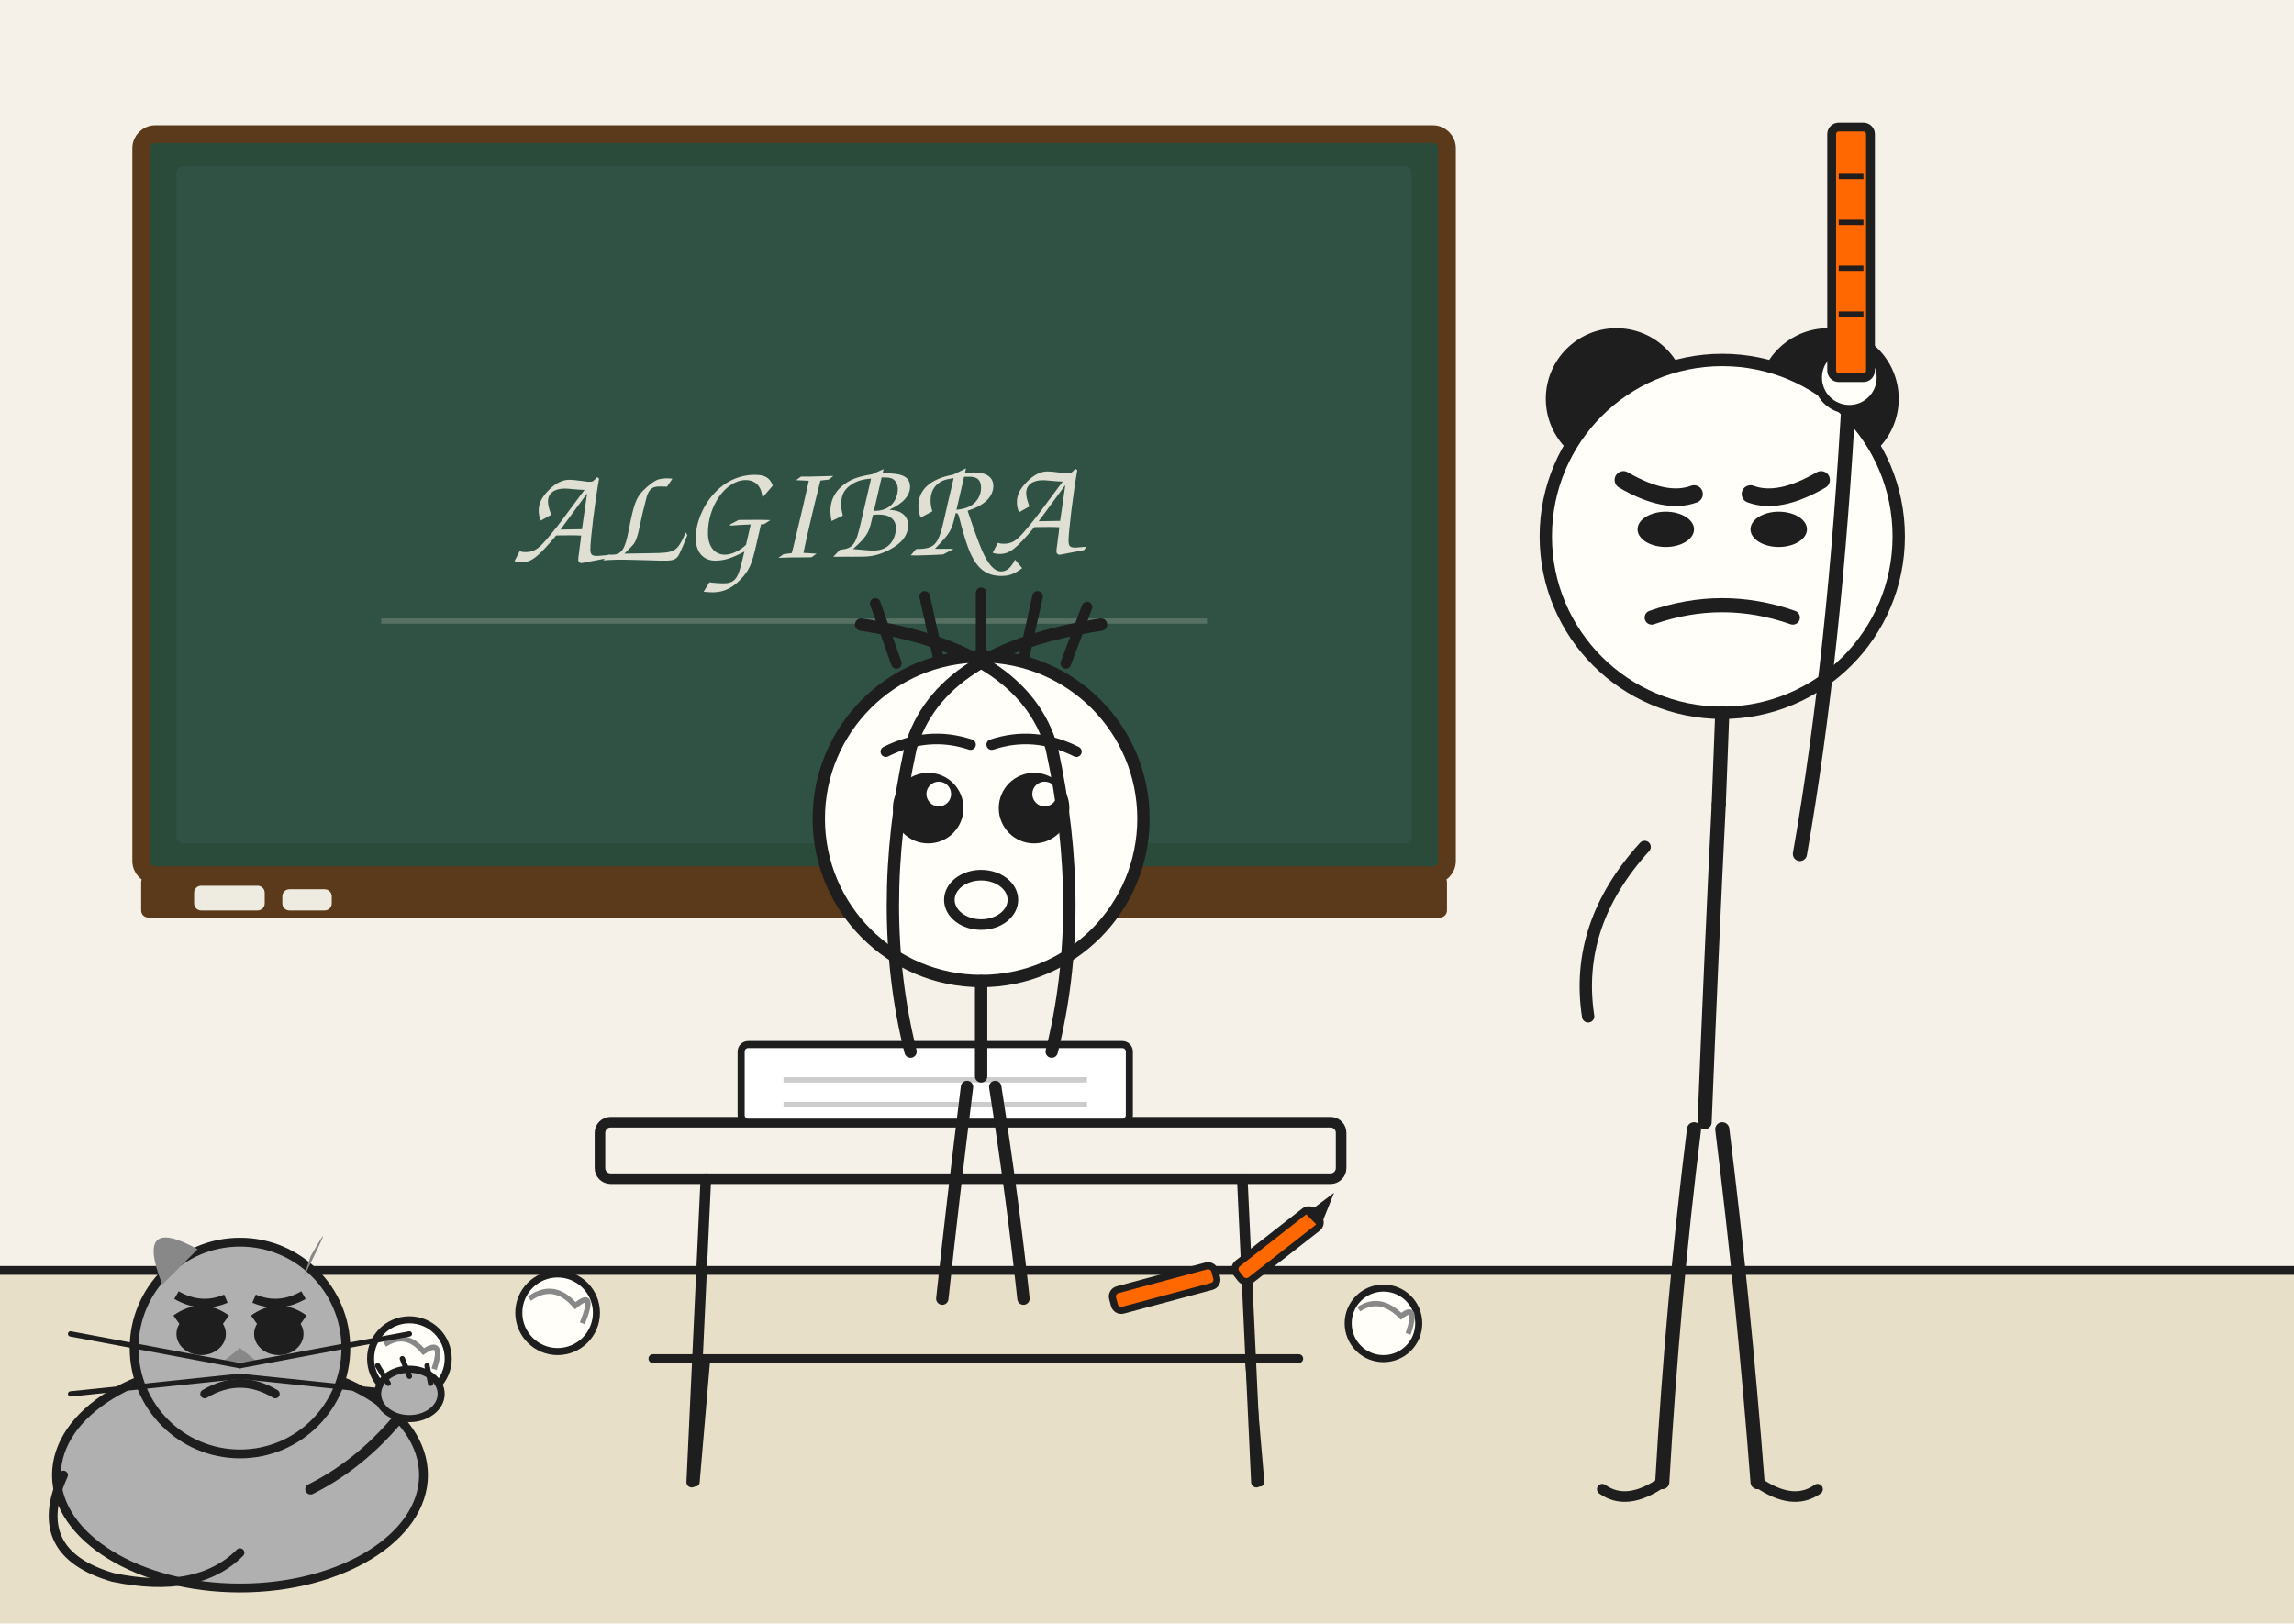
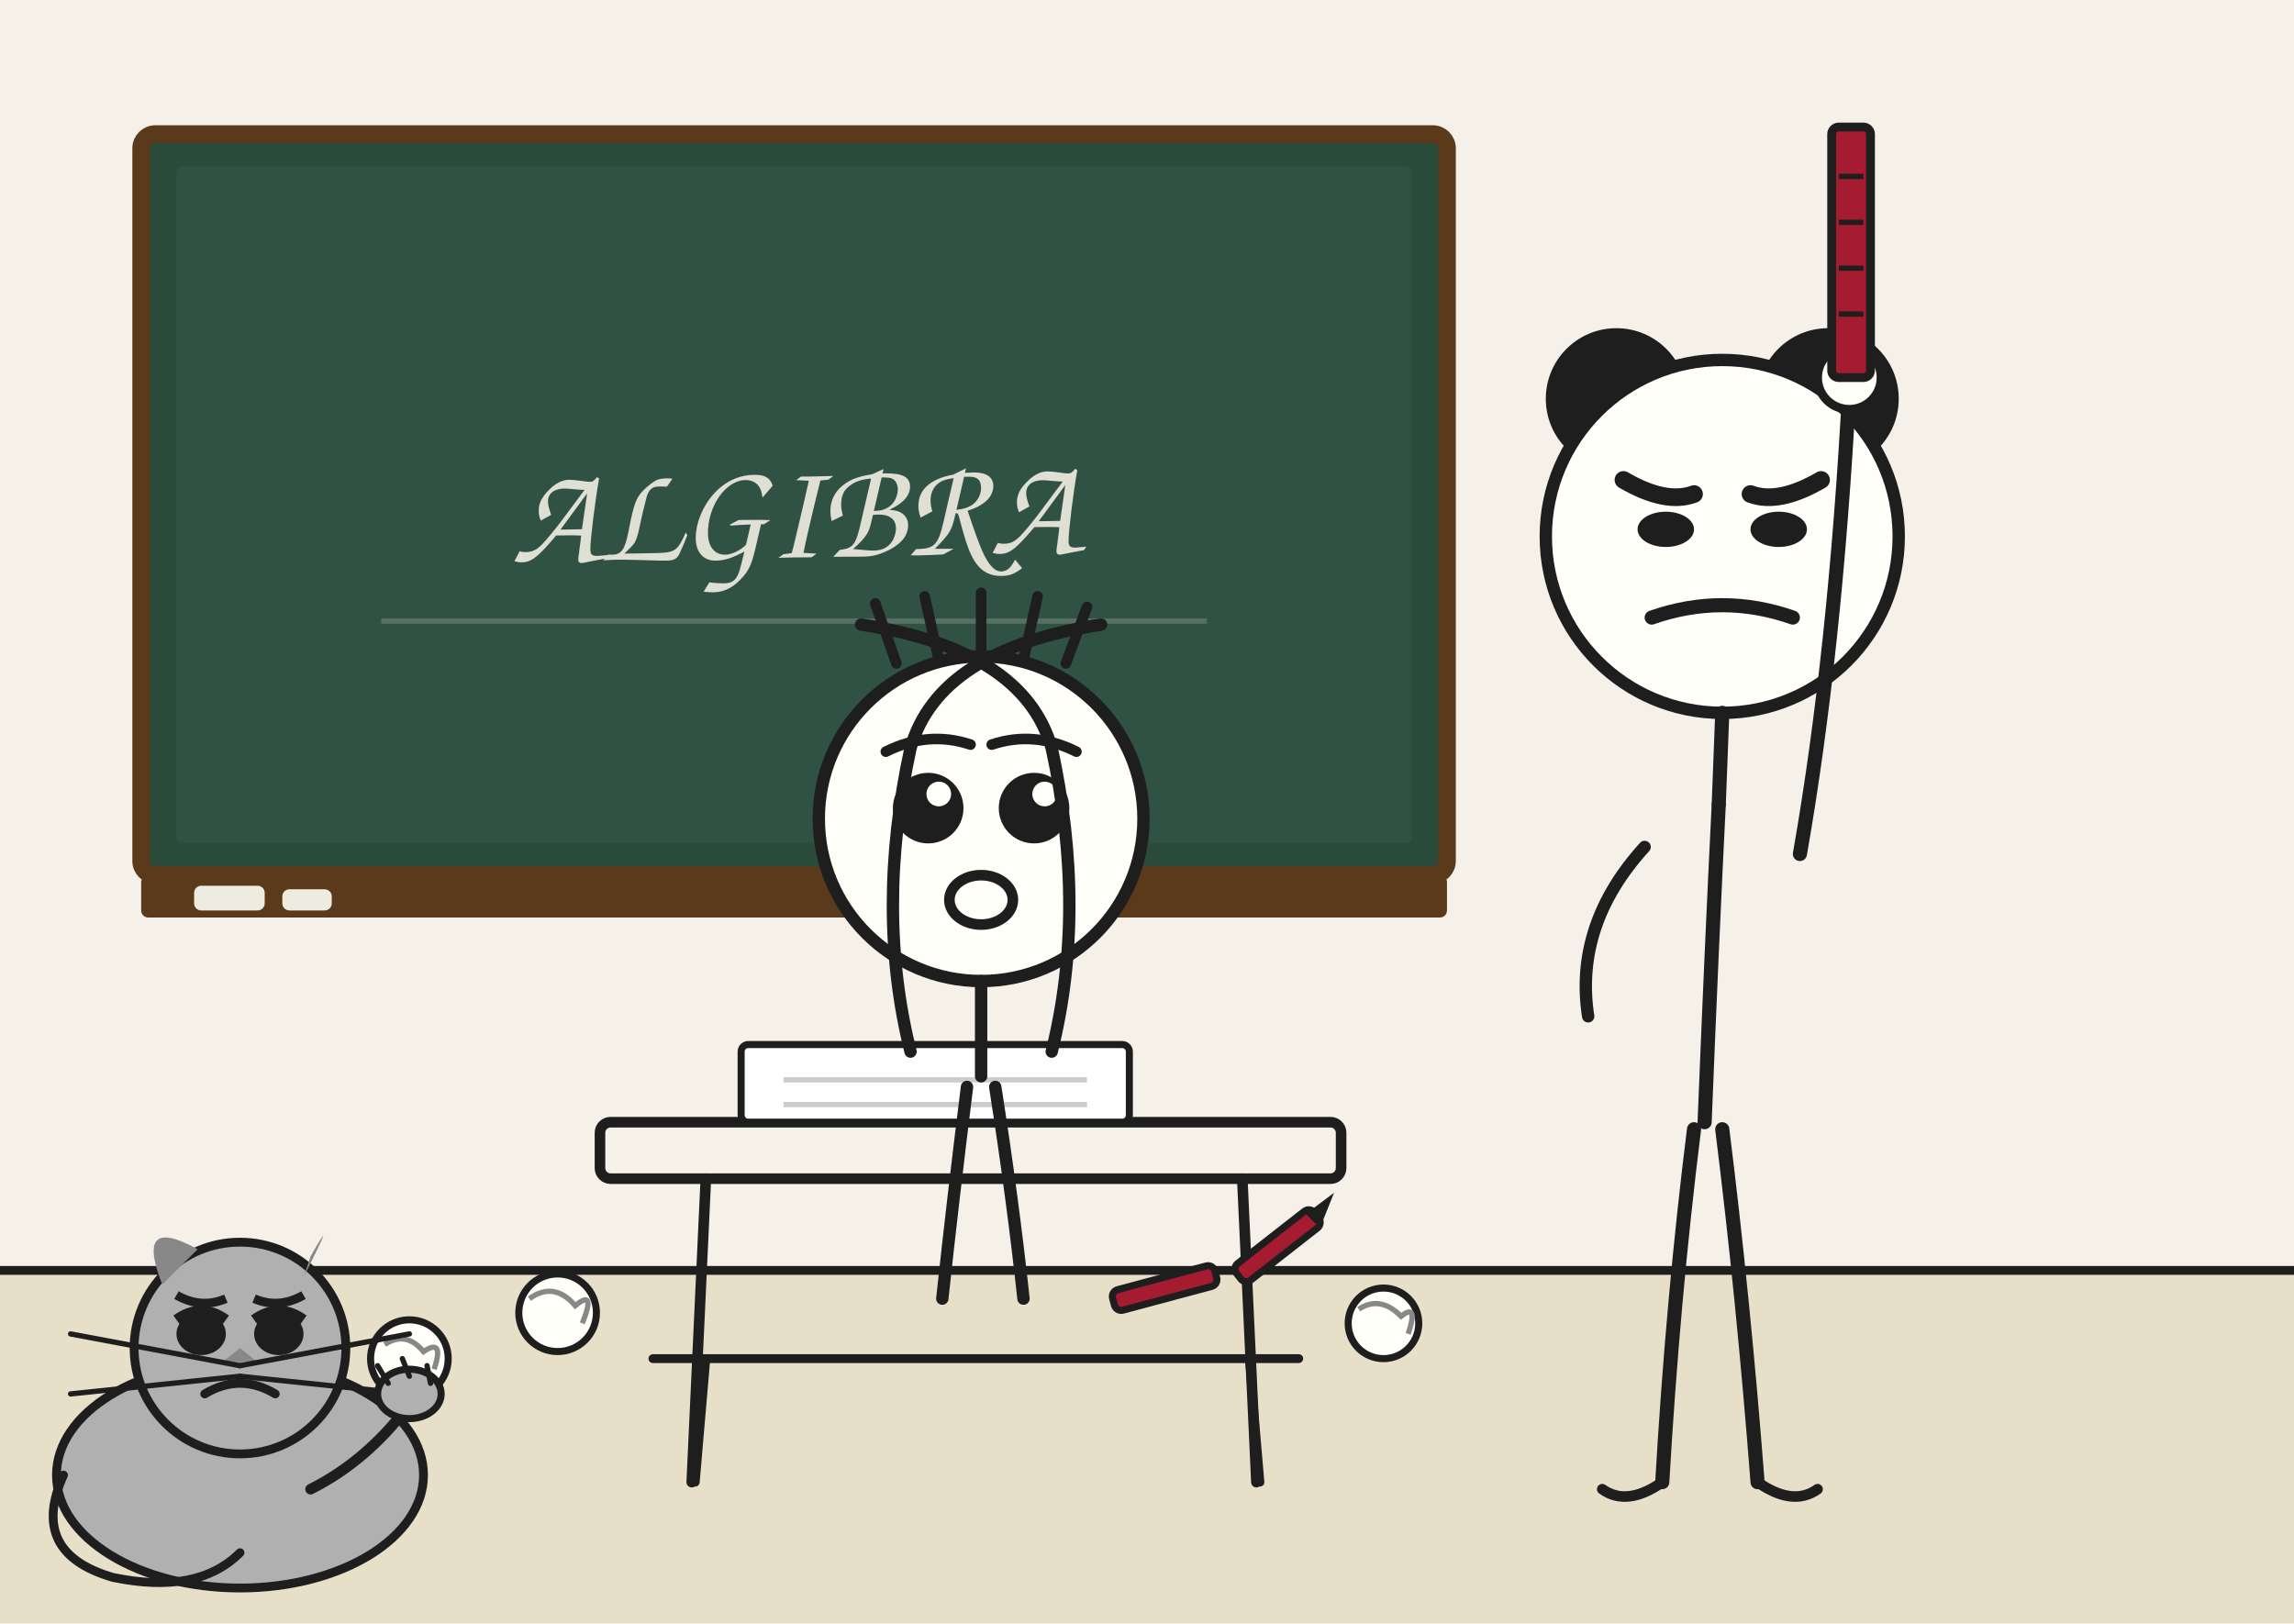
<svg xmlns="http://www.w3.org/2000/svg" viewBox="0 0 650 460" width="650" height="460">
  <rect width="650" height="460" fill="#FFFEF9" />
  <rect width="650" height="360" fill="#F5F0E8" />
  <rect y="360" width="650" height="100" fill="#E8DFC8" />
  <line x1="0" y1="360" x2="650" y2="360" stroke="#1E1E1E" stroke-width="2.5" />
  <rect x="40" y="38" width="370" height="210" rx="4" fill="#2A4A3A" stroke="#5A3A1A" stroke-width="5" />
  <rect x="50" y="47" width="350" height="192" rx="2" fill="#2F5244" />
  <rect x="40" y="248" width="370" height="12" rx="2" fill="#5A3A1A" />
  <rect x="55" y="251" width="20" height="7" rx="2" fill="#EEEBE0" />
  <rect x="80" y="252" width="14" height="6" rx="2" fill="#EEEBE0" />
  <text x="225" y="158" font-family="'Comic Sans MS', 'Segoe Print', cursive" font-size="40" fill="#EEEBE0" text-anchor="middle" opacity="0.92" transform="rotate(-1,225,158)">ALGIBRA</text>
  <line x1="108" y1="176" x2="342" y2="176" stroke="#EEEBE0" stroke-width="1.5" opacity="0.2" />
  <circle cx="458" cy="113" r="20" fill="#1E1E1E" />
  <circle cx="518" cy="113" r="20" fill="#1E1E1E" />
  <circle cx="488" cy="152" r="50" fill="#FFFEF9" stroke="#1E1E1E" stroke-width="3.5" />
  <ellipse cx="472" cy="150" rx="8" ry="5" fill="#1E1E1E" />
  <ellipse cx="504" cy="150" rx="8" ry="5" fill="#1E1E1E" />
  <path d="M460 136 Q472 143 480 140" stroke="#1E1E1E" stroke-width="5" fill="none" stroke-linecap="round" />
  <path d="M496 140 Q504 143 516 136" stroke="#1E1E1E" stroke-width="5" fill="none" stroke-linecap="round" />
  <path d="M468 175 Q488 168 508 175" stroke="#1E1E1E" stroke-width="4" fill="none" stroke-linecap="round" />
  <line x1="488" y1="202" x2="487" y2="228" stroke="#1E1E1E" stroke-width="4" stroke-linecap="round" />
  <path d="M487 228 Q485 268 483 318" stroke="#1E1E1E" stroke-width="4" fill="none" stroke-linecap="round" />
  <path d="M510 242 Q520 185 524 110" stroke="#1E1E1E" stroke-width="4" fill="none" stroke-linecap="round" />
  <circle cx="524" cy="107" r="9" fill="#FFFEF9" stroke="#1E1E1E" stroke-width="2.5" />
-   <rect x="519" y="36" width="11" height="71" rx="2" fill="#FF6700" stroke="#1E1E1E" stroke-width="2.5" />
+   <rect x="519" y="36" width="11" height="71" rx="2" fill="#A51C30" stroke="#1E1E1E" stroke-width="2.5" />
  <line x1="521" y1="50" x2="528" y2="50" stroke="#1E1E1E" stroke-width="1.5" />
  <line x1="521" y1="63" x2="528" y2="63" stroke="#1E1E1E" stroke-width="1.5" />
  <line x1="521" y1="76" x2="528" y2="76" stroke="#1E1E1E" stroke-width="1.5" />
  <line x1="521" y1="89" x2="528" y2="89" stroke="#1E1E1E" stroke-width="1.5" />
  <path d="M466 240 Q446 262 450 288" stroke="#1E1E1E" stroke-width="3.5" fill="none" stroke-linecap="round" />
  <path d="M480 320 Q474 368 471 420" stroke="#1E1E1E" stroke-width="4" fill="none" stroke-linecap="round" />
  <path d="M488 320 Q494 368 498 420" stroke="#1E1E1E" stroke-width="4" fill="none" stroke-linecap="round" />
  <path d="M471 420 Q461 427 454 422" stroke="#1E1E1E" stroke-width="3" fill="none" stroke-linecap="round" />
  <path d="M498 420 Q508 427 515 422" stroke="#1E1E1E" stroke-width="3" fill="none" stroke-linecap="round" />
  <rect x="170" y="318" width="210" height="16" rx="3" fill="none" stroke="#1E1E1E" stroke-width="3" />
  <line x1="200" y1="334" x2="196" y2="420" stroke="#1E1E1E" stroke-width="3" stroke-linecap="round" />
  <line x1="352" y1="334" x2="356" y2="420" stroke="#1E1E1E" stroke-width="3" stroke-linecap="round" />
  <line x1="185" y1="385" x2="368" y2="385" stroke="#1E1E1E" stroke-width="2.5" stroke-linecap="round" />
  <line x1="200" y1="385" x2="197" y2="420" stroke="#1E1E1E" stroke-width="2.5" stroke-linecap="round" />
  <line x1="354" y1="385" x2="357" y2="420" stroke="#1E1E1E" stroke-width="2.5" stroke-linecap="round" />
  <rect x="210" y="296" width="110" height="22" rx="2" fill="#fff" stroke="#1E1E1E" stroke-width="2" />
  <line x1="222" y1="306" x2="308" y2="306" stroke="#ccc" stroke-width="1.5" />
  <line x1="222" y1="313" x2="308" y2="313" stroke="#ccc" stroke-width="1.5" />
  <circle cx="278" cy="232" r="46" fill="#FFFEF9" stroke="#1E1E1E" stroke-width="3.5" />
  <line x1="254" y1="188" x2="248" y2="171" stroke="#1E1E1E" stroke-width="3" stroke-linecap="round" />
  <line x1="266" y1="187" x2="262" y2="169" stroke="#1E1E1E" stroke-width="3" stroke-linecap="round" />
  <line x1="278" y1="186" x2="278" y2="168" stroke="#1E1E1E" stroke-width="3" stroke-linecap="round" />
  <line x1="290" y1="187" x2="294" y2="169" stroke="#1E1E1E" stroke-width="3" stroke-linecap="round" />
  <line x1="302" y1="188" x2="308" y2="172" stroke="#1E1E1E" stroke-width="3" stroke-linecap="round" />
  <ellipse cx="263" cy="229" rx="10" ry="10" fill="#1E1E1E" />
  <ellipse cx="293" cy="229" rx="10" ry="10" fill="#1E1E1E" />
  <circle cx="266" cy="225" r="3.5" fill="#FFFEF9" />
  <circle cx="296" cy="225" r="3.5" fill="#FFFEF9" />
  <path d="M251 213 Q263 207 275 211" stroke="#1E1E1E" stroke-width="3" fill="none" stroke-linecap="round" />
  <path d="M281 211 Q293 207 305 213" stroke="#1E1E1E" stroke-width="3" fill="none" stroke-linecap="round" />
  <ellipse cx="278" cy="255" rx="9" ry="7" fill="none" stroke="#1E1E1E" stroke-width="3" />
  <line x1="278" y1="278" x2="278" y2="305" stroke="#1E1E1E" stroke-width="3.5" stroke-linecap="round" />
  <path d="M258 298 Q248 258 258 212 Q266 184 312 177" stroke="#1E1E1E" stroke-width="3.5" fill="none" stroke-linecap="round" />
  <path d="M298 298 Q308 258 298 212 Q290 184 244 177" stroke="#1E1E1E" stroke-width="3.5" fill="none" stroke-linecap="round" />
  <path d="M274 308 Q270 340 267 368" stroke="#1E1E1E" stroke-width="3.5" fill="none" stroke-linecap="round" />
  <path d="M282 308 Q287 340 290 368" stroke="#1E1E1E" stroke-width="3.5" fill="none" stroke-linecap="round" />
  <circle cx="158" cy="372" r="11" fill="#FFFEF9" stroke="#1E1E1E" stroke-width="2" />
  <path d="M150 368 Q157 363 163 370 Q169 365 165 375" stroke="#888" stroke-width="1.5" fill="none" />
  <circle cx="392" cy="375" r="10" fill="#FFFEF9" stroke="#1E1E1E" stroke-width="2" />
  <path d="M385 371 Q391 367 397 373 Q402 369 399 378" stroke="#888" stroke-width="1.5" fill="none" />
  <circle cx="116" cy="385" r="11" fill="#FFFEF9" stroke="#1E1E1E" stroke-width="2" />
  <path d="M109 381 Q115 377 120 383 Q126 379 123 388" stroke="#888" stroke-width="1.5" fill="none" />
-   <rect x="315" y="362" width="30" height="6" rx="2" fill="#FF6700" stroke="#1E1E1E" stroke-width="2" transform="rotate(-15,330,365)" />
-   <rect x="348" y="350" width="28" height="6" rx="2" fill="#FF6700" stroke="#1E1E1E" stroke-width="2" transform="rotate(-38,362,353)" />
+   <rect x="315" y="362" width="30" height="6" rx="2" fill="#A51C30" stroke="#1E1E1E" stroke-width="2" transform="rotate(-15,330,365)" />
+   <rect x="348" y="350" width="28" height="6" rx="2" fill="#A51C30" stroke="#1E1E1E" stroke-width="2" transform="rotate(-38,362,353)" />
  <path d="M370 344 L378 338 L374 348 Z" fill="#1E1E1E" />
  <ellipse cx="68" cy="418" rx="52" ry="32" fill="#B0B0B0" stroke="#1E1E1E" stroke-width="2.5" />
  <circle cx="68" cy="382" r="30" fill="#B0B0B0" stroke="#1E1E1E" stroke-width="2.5" />
  <path d="M46 364 Q38 344 56 354 Z" fill="#888" />
  <path d="M86 362 Q96 342 88 356 Z" fill="#888" />
  <ellipse cx="57" cy="378" rx="7" ry="6" fill="#1E1E1E" />
  <ellipse cx="79" cy="378" rx="7" ry="6" fill="#1E1E1E" />
  <path d="M50 374 Q57 369 64 374" stroke="#1E1E1E" stroke-width="3" fill="none" />
  <path d="M72 374 Q79 369 86 374" stroke="#1E1E1E" stroke-width="3" fill="none" />
  <path d="M50 367 Q57 371 64 368" stroke="#1E1E1E" stroke-width="2.5" fill="none" />
  <path d="M72 368 Q79 371 86 367" stroke="#1E1E1E" stroke-width="2.5" fill="none" />
  <path d="M63 386 L68 382 L73 386 Z" fill="#888" />
  <path d="M58 395 Q68 389 78 395" stroke="#1E1E1E" stroke-width="2.5" fill="none" stroke-linecap="round" />
  <line x1="68" y1="387" x2="20" y2="378" stroke="#1E1E1E" stroke-width="1.5" stroke-linecap="round" />
  <line x1="68" y1="390" x2="20" y2="395" stroke="#1E1E1E" stroke-width="1.5" stroke-linecap="round" />
  <line x1="68" y1="387" x2="116" y2="378" stroke="#1E1E1E" stroke-width="1.5" stroke-linecap="round" />
  <line x1="68" y1="390" x2="116" y2="395" stroke="#1E1E1E" stroke-width="1.5" stroke-linecap="round" />
  <path d="M18 418 Q8 440 32 447 Q56 452 68 440" stroke="#1E1E1E" stroke-width="2.5" fill="none" stroke-linecap="round" />
  <path d="M88 422 Q104 414 116 398" stroke="#1E1E1E" stroke-width="3" fill="none" stroke-linecap="round" />
  <ellipse cx="116" cy="395" rx="9" ry="7" fill="#B0B0B0" stroke="#1E1E1E" stroke-width="2" />
  <line x1="110" y1="392" x2="107" y2="387" stroke="#1E1E1E" stroke-width="1.5" stroke-linecap="round" />
  <line x1="116" y1="390" x2="114" y2="385" stroke="#1E1E1E" stroke-width="1.5" stroke-linecap="round" />
  <line x1="122" y1="392" x2="121" y2="387" stroke="#1E1E1E" stroke-width="1.5" stroke-linecap="round" />
</svg>
